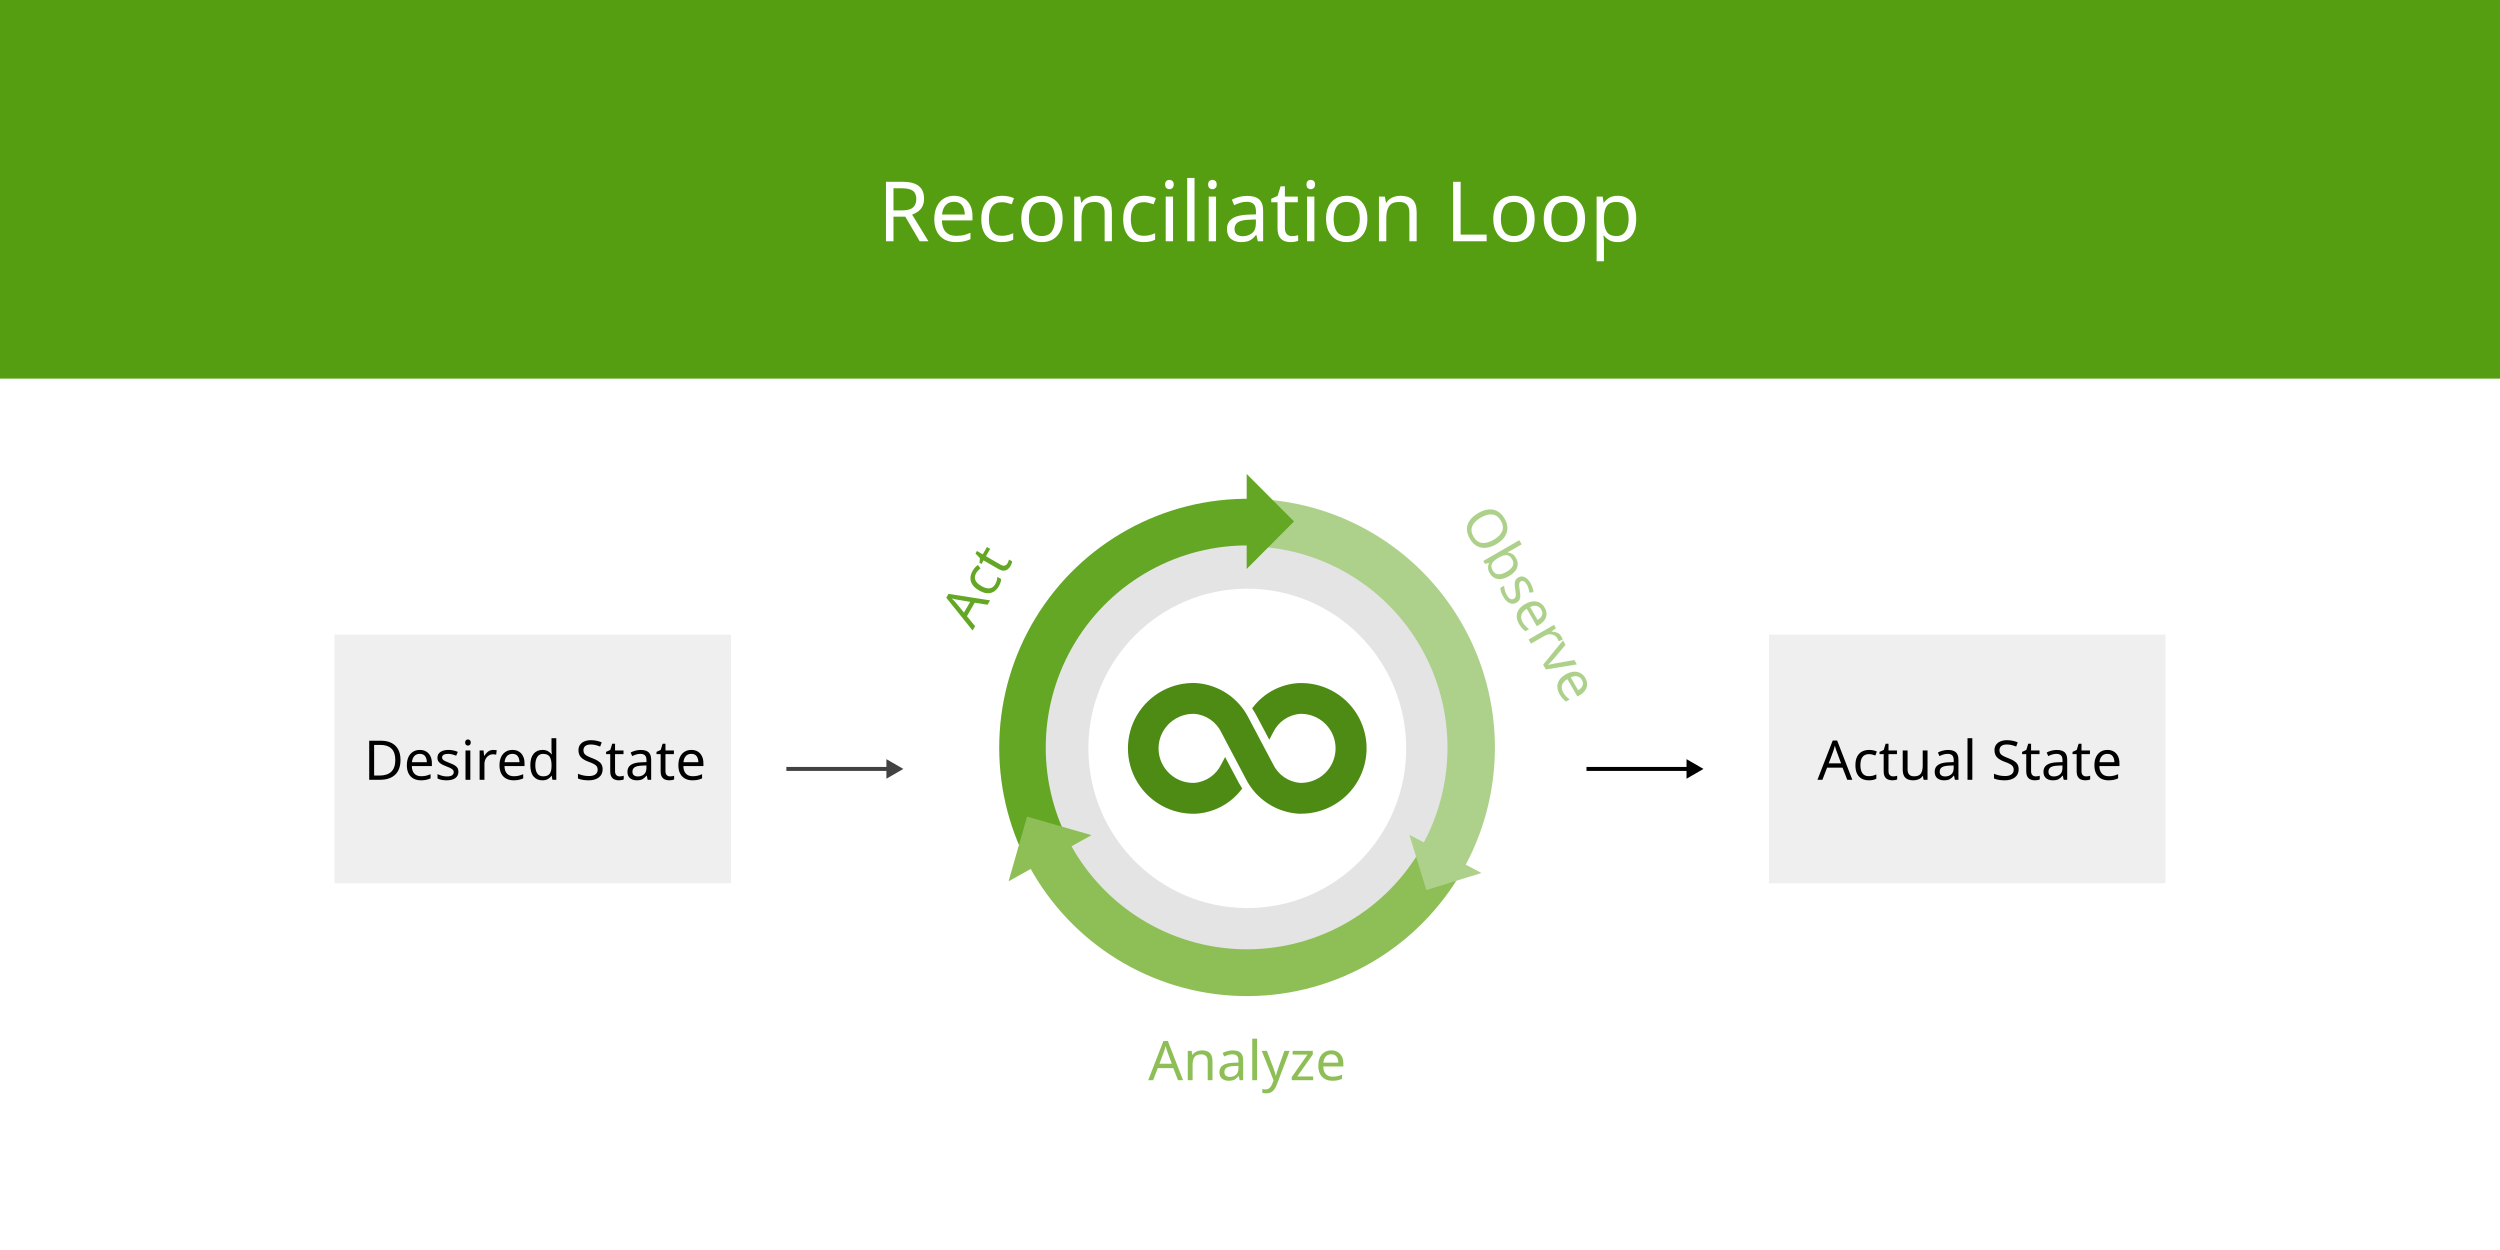
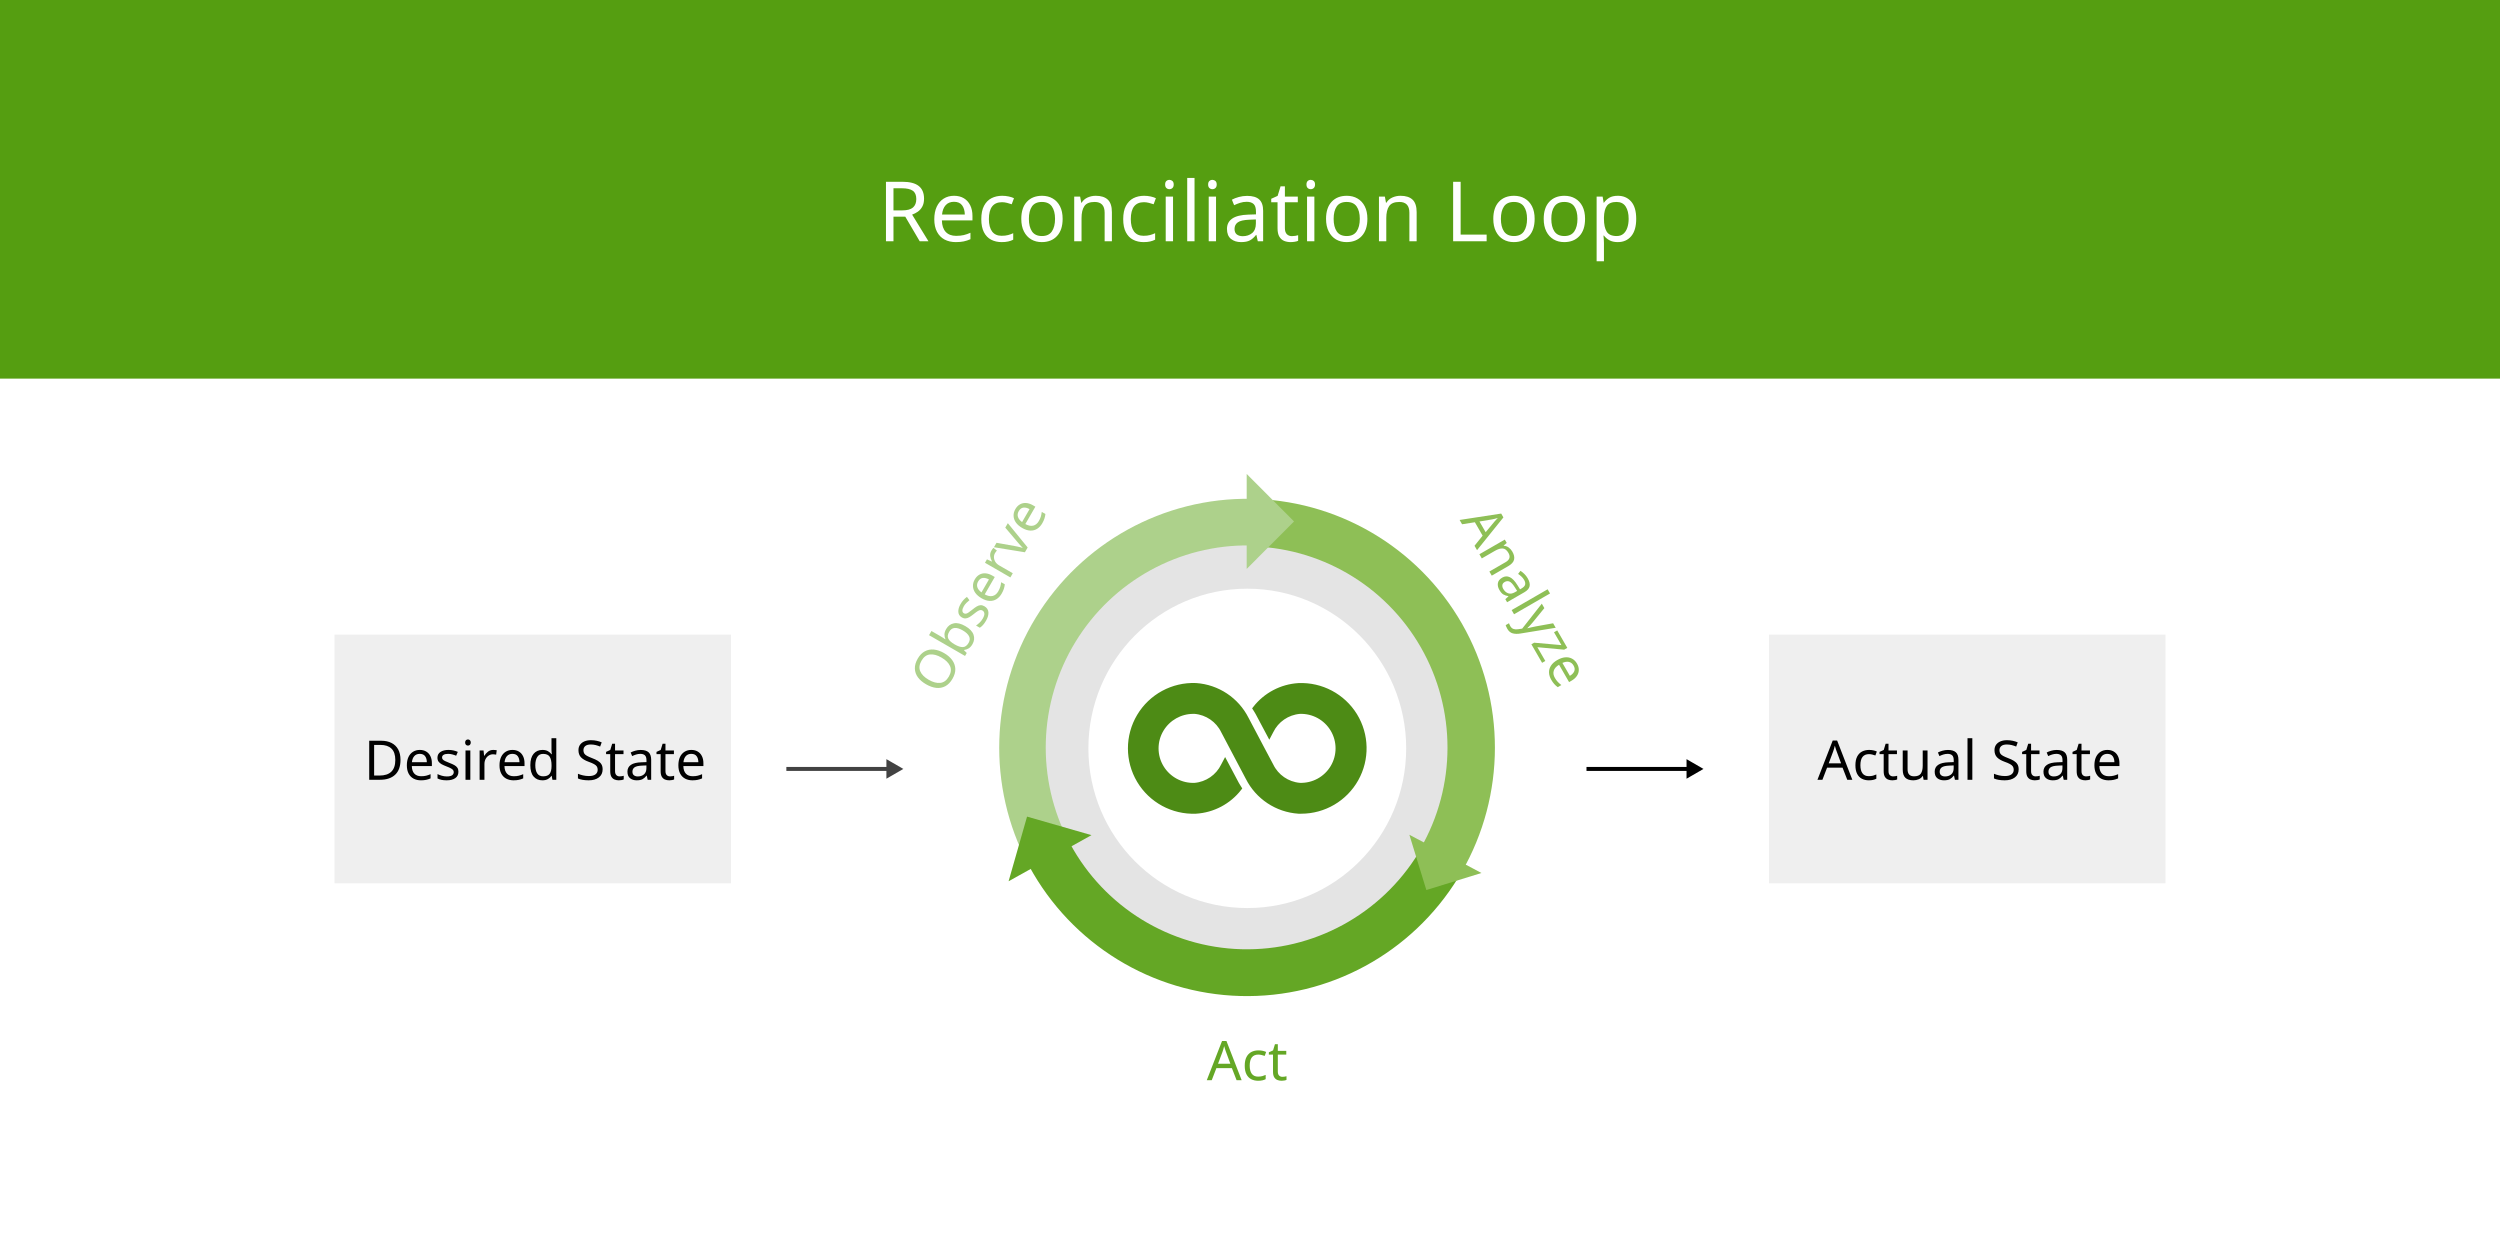
<svg xmlns="http://www.w3.org/2000/svg" width="1280" height="640" viewBox="0 0 1280 640" version="1.1" id="svg34">
  <defs id="defs38">
-     <marker style="overflow:visible" id="TriangleOutM" refX="0.0" refY="0.0" orient="auto">
-       <path transform="scale(0.4)" style="fill-rule:evenodd;fill:context-stroke;stroke:context-stroke;stroke-width:1.0pt" d="M 5.77,0.0 L -2.88,5.0 L -2.88,-5.0 L 5.77,0.0 z " id="path4612" />
+     <marker style="overflow:visible" id="TriangleOutM" refX="0" refY="0" orient="auto">
+       <path transform="scale(0.4)" style="fill:context-stroke;fill-rule:evenodd;stroke:context-stroke;stroke-width:1pt" d="M 5.77,0 -2.88,5 V -5 Z" id="path4612" />
    </marker>
    <marker style="overflow:visible" id="marker19882" refX="0" refY="0" orient="auto">
      <path transform="scale(0.2)" style="fill:context-stroke;fill-rule:evenodd;stroke:context-stroke;stroke-width:1pt" d="M -5,-5 V 5 H 5 V -5 Z" id="path19880" />
    </marker>
    <marker style="overflow:visible" id="marker19882-6" refX="0" refY="0" orient="auto">
      <path transform="scale(0.2)" style="fill:context-stroke;fill-rule:evenodd;stroke:context-stroke;stroke-width:1pt" d="M -5,-5 V 5 H 5 V -5 Z" id="path19880-0" />
    </marker>
    <marker style="overflow:visible" id="marker19882-2" refX="0" refY="0" orient="auto">
      <path transform="scale(0.2)" style="fill:context-stroke;fill-rule:evenodd;stroke:context-stroke;stroke-width:1pt" d="M -5,-5 V 5 H 5 V -5 Z" id="path19880-6" />
    </marker>
    <marker style="overflow:visible" id="marker19882-8" refX="0" refY="0" orient="auto">
      <path transform="scale(0.2)" style="fill:context-stroke;fill-rule:evenodd;stroke:context-stroke;stroke-width:1pt" d="M -5,-5 V 5 H 5 V -5 Z" id="path19880-7" />
    </marker>
    <marker style="overflow:visible" id="marker19882-20" refX="0" refY="0" orient="auto">
      <path transform="scale(0.2)" style="fill:context-stroke;fill-rule:evenodd;stroke:context-stroke;stroke-width:1pt" d="M -5,-5 V 5 H 5 V -5 Z" id="path19880-2" />
    </marker>
+     <marker style="overflow:visible" id="TriangleOutM-3" refX="0" refY="0" orient="auto">
+       <path transform="scale(0.4)" style="fill:context-stroke;fill-rule:evenodd;stroke:context-stroke;stroke-width:1pt" d="M 5.77,0 -2.88,5 V -5 Z" id="path4612-6" />
+     </marker>
  </defs>
  <rect style="fill:#ffffff;fill-opacity:1;stroke-width:1.174;stroke-opacity:0" id="rect63916-3" width="1280" height="640" x="-4.4726563e-05" y="-3.0273436e-06" />
  <rect style="fill:#559e11;fill-opacity:1;stroke-width:0.646;stroke-opacity:0" id="rect64126-6" width="1280" height="193.855" x="0" y="-3.0273436e-06" />
  <text xml:space="preserve" style="font-style:normal;font-weight:normal;font-size:42.667px;line-height:1.25;font-family:sans-serif;fill:#ffffff;fill-opacity:1;stroke:none;stroke-width:1.996" x="449.472" y="123.536" id="text7142-2-2-7">
    <tspan id="tspan7140-9-0-5" x="449.472" y="123.536" style="font-style:normal;font-variant:normal;font-weight:normal;font-stretch:normal;font-size:42.667px;font-family:Ubuntu;-inkscape-font-specification:Ubuntu;fill:#ffffff;stroke-width:1.996">Reconciliation Loop</tspan>
  </text>
  <path fill="#000000" fill-opacity="0" d="m 119.425,755.81 h 863.213 v 284.535 h -863.213 z" fill-rule="evenodd" id="path22" />
  <g id="g104792" transform="translate(2.0273437e-5)">
    <path fill="#efefef" d="M 171.278,324.925 H 374.264 V 452.258 H 171.278 Z" fill-rule="evenodd" id="path36" style="stroke-width:1.308" />
    <path fill="#efefef" d="M 905.736,324.925 H 1108.722 V 452.258 H 905.736 Z" fill-rule="evenodd" id="path42" style="stroke-width:1.308" />
    <path fill="#000000" fill-opacity="0.108" d="m 518.731,383.167 v 0 c 0,-66.429 53.672,-120.28 119.879,-120.28 v 0 c 31.794,0 62.286,12.672 84.767,35.229 22.482,22.557 35.112,53.151 35.112,85.051 v 0 c 0,66.429 -53.672,120.28 -119.879,120.28 v 0 c -66.207,0 -119.879,-53.851 -119.879,-120.28 z m 38.522,0 v 0 c 0,45.154 36.425,81.758 81.357,81.758 44.932,0 81.357,-36.604 81.357,-81.758 0,-45.154 -36.425,-81.758 -81.357,-81.758 v 0 c -44.932,0 -81.357,36.604 -81.357,81.758 z" fill-rule="evenodd" id="path60" style="stroke-width:1.308" />
    <path fill="#000000" fill-opacity="0" d="m 765.175,222.781 76.852,118.277 -53.207,34.52 -76.852,-118.277 z" fill-rule="evenodd" id="path62" style="stroke-width:1.308" />
    <path fill="#000000" fill-opacity="0" d="m 549.418,358.033 h 178.282 v 75.83 H 549.418 Z" fill-rule="evenodd" id="path68" style="stroke-width:1.308" />
-     <g id="g9c76c2a153_3_522.2" transform="matrix(1.307531,0,0,1.307531,12.38524,-108.5105)" style="fill:#add18b;fill-opacity:1">
-       <path fill="#307bf3" d="m 479.113,278.302 v 0 c 34.644,0.121 66.601,18.747 83.867,48.882 17.267,30.135 17.229,67.216 -0.1,97.315 l -16.084,-9.322 v 0 c 14.021,-24.355 14.056,-54.356 0.091,-78.734 -13.965,-24.378 -39.815,-39.44 -67.838,-39.528 z" fill-rule="evenodd" id="path93" style="fill:#add18b;fill-opacity:1" />
+     <g id="g9c76c2a153_3_522.2" transform="matrix(1.307531,0,0,1.307531,12.38524,-108.5105)" style="fill:#8ebf56;fill-opacity:1">
+       <path fill="#307bf3" d="m 479.113,278.302 v 0 c 34.644,0.121 66.601,18.747 83.867,48.882 17.267,30.135 17.229,67.216 -0.1,97.315 l -16.084,-9.322 v 0 c 14.021,-24.355 14.056,-54.356 0.091,-78.734 -13.965,-24.378 -39.815,-39.44 -67.838,-39.528 z" fill-rule="evenodd" id="path93" style="fill:#8ebf56;fill-opacity:1" />
    </g>
-     <g id="g9c76c2a153_3_522.3" transform="matrix(1.307531,0,0,1.307531,12.38524,-108.5105)" style="fill:#64a725;fill-opacity:1">
-       <path fill="#0944a1" d="m 480.451,278.313 v 0 c -34.328,-0.54 -66.391,17.143 -84.333,46.512 -17.942,29.369 -19.098,66.06 -3.04,96.508 l 16.107,-8.552 v 0 c -13.052,-24.746 -12.117,-54.565 2.46,-78.429 14.576,-23.864 40.628,-38.228 68.521,-37.78 z" fill-rule="evenodd" id="path115" style="fill:#64a725;fill-opacity:1" />
+     <g id="g9c76c2a153_3_522.3" transform="matrix(1.307531,0,0,1.307531,12.38524,-108.5105)" style="fill:#add18b;fill-opacity:1">
+       <path fill="#0944a1" d="m 480.451,278.313 v 0 c -34.328,-0.54 -66.391,17.143 -84.333,46.512 -17.942,29.369 -19.098,66.06 -3.04,96.508 l 16.107,-8.552 v 0 c -13.052,-24.746 -12.117,-54.565 2.46,-78.429 14.576,-23.864 40.628,-38.228 68.521,-37.78 z" fill-rule="evenodd" id="path115" style="fill:#add18b;fill-opacity:1" />
    </g>
-     <path fill="#0944a1" d="m 662.542,266.982 -24.239,24.32 v -48.64 z" fill-rule="evenodd" id="path118" style="fill:#64a725;fill-opacity:1;stroke-width:1.308" />
-     <g id="g9c76c2a153_3_522.4" transform="matrix(1.307531,0,0,1.307531,12.38524,-108.5105)" style="fill:#8ebf56;fill-opacity:1">
-       <path fill="#0d5ddf" d="m 393.554,422.207 v 0 c 16.566,30.52 48.081,49.876 82.705,50.796 34.625,0.92 67.116,-16.735 85.269,-46.332 l -15.572,-9.615 v 0 c -14.741,24.036 -41.123,38.376 -69.233,37.631 -28.11,-0.745 -53.691,-16.461 -67.132,-41.244 z" fill-rule="evenodd" id="path139" style="fill:#8ebf56;fill-opacity:1" />
+     <path fill="#0944a1" d="m 662.542,266.982 -24.239,24.32 v -48.64 z" fill-rule="evenodd" id="path118" style="fill:#add18b;fill-opacity:1;stroke-width:1.308" />
+     <g id="g9c76c2a153_3_522.4" transform="matrix(1.307531,0,0,1.307531,12.38524,-108.5105)" style="fill:#64a725;fill-opacity:1">
+       <path fill="#0d5ddf" d="m 393.554,422.207 v 0 c 16.566,30.52 48.081,49.876 82.705,50.796 34.625,0.92 67.116,-16.735 85.269,-46.332 l -15.572,-9.615 v 0 c -14.741,24.036 -41.123,38.376 -69.233,37.631 -28.11,-0.745 -53.691,-16.461 -67.132,-41.244 z" fill-rule="evenodd" id="path139" style="fill:#64a725;fill-opacity:1" />
    </g>
-     <path fill="#307bf3" d="m 730.291,455.695 -8.693,-28.298 36.897,19.576 z" fill-rule="evenodd" id="path142" style="fill:#add18b;fill-opacity:1;stroke-width:1.308" />
-     <path fill="#0d5ddf" d="m 525.852,418.105 32.989,9.489 -42.447,23.61 z" fill-rule="evenodd" id="path144" style="fill:#8ebf56;fill-opacity:1;stroke-width:1.308" />
+     <path fill="#307bf3" d="m 730.291,455.695 -8.693,-28.298 36.897,19.576 z" fill-rule="evenodd" id="path142" style="fill:#8ebf56;fill-opacity:1;stroke-width:1.308" />
+     <path fill="#0d5ddf" d="m 525.852,418.105 32.989,9.489 -42.447,23.61 z" fill-rule="evenodd" id="path144" style="fill:#64a725;fill-opacity:1;stroke-width:1.308" />
    <path fill="#000000" fill-opacity="0" d="m 435.349,344.408 70.565,-122.141 54.935,31.707 -70.565,122.141 z" fill-rule="evenodd" id="path146" style="stroke-width:1.308" />
    <path fill="#000000" fill-opacity="0" d="m 566.938,510.54 h 141.131 v 31.565 H 566.938 Z" fill-rule="evenodd" id="path150" style="stroke-width:1.308" />
    <g style="fill:#4d8b15;fill-opacity:1;stroke:#4d8b15;stroke-width:0.378;stroke-miterlimit:4;stroke-dasharray:none;stroke-opacity:1" id="g4289" transform="matrix(6.65042,0,0,6.65042,558.7628,303.3624)">
      <path d="m 20.288,9.463 a 4.856,4.856 0 0 0 -4.336,-2.3 4.586,4.586 0 0 0 -3.343,1.767 c 0.071,0.116 0.148,0.226 0.212,0.347 l 0.879,1.652 0.134,-0.254 a 2.71,2.71 0 0 1 2.206,-1.519 2.845,2.845 0 1 1 0,5.686 2.708,2.708 0 0 1 -2.205,-1.518 L 13.131,12 11.938,9.74 a 4.709,4.709 0 0 0 -3.89,-2.581 4.845,4.845 0 1 0 0,9.682 4.586,4.586 0 0 0 3.343,-1.767 C 11.32,14.958 11.243,14.848 11.179,14.727 L 10.3,13.071 10.166,13.325 a 2.71,2.71 0 0 1 -2.206,1.519 2.855,2.855 0 0 1 -2.559,-1.369 2.825,2.825 0 0 1 0,-2.946 2.862,2.862 0 0 1 2.442,-1.374 h 0.121 a 2.708,2.708 0 0 1 2.205,1.518 l 0.7,1.327 1.193,2.26 a 4.709,4.709 0 0 0 3.89,2.581 h 0.209 a 4.846,4.846 0 0 0 4.127,-7.378 z" id="path4280" style="fill:#4d8b15;fill-opacity:1;stroke:#4d8b15;stroke-width:0.378;stroke-miterlimit:4;stroke-dasharray:none;stroke-opacity:1" />
    </g>
    <text xml:space="preserve" style="font-style:normal;font-weight:normal;font-size:28px;line-height:1.25;font-family:sans-serif;fill:#000000;fill-opacity:1;stroke:none;stroke-width:0.691" x="930.537" y="399.245" id="text63131">
      <tspan id="tspan63129" x="930.537" y="399.245" style="font-style:normal;font-variant:normal;font-weight:normal;font-stretch:normal;font-size:28px;font-family:Ubuntu;-inkscape-font-specification:Ubuntu;stroke-width:0.691">Actual State</tspan>
    </text>
-     <text xml:space="preserve" style="font-style:normal;font-weight:normal;font-size:28px;line-height:1.25;font-family:sans-serif;fill:#8ebf56;fill-opacity:1;stroke:none;stroke-width:0.691" x="587.866" y="553.074" id="text63131-3">
-       <tspan id="tspan63129-6" x="587.866" y="553.074" style="font-style:normal;font-variant:normal;font-weight:normal;font-stretch:normal;font-size:28px;font-family:Ubuntu;-inkscape-font-specification:Ubuntu;fill:#8ebf56;fill-opacity:1;stroke-width:0.691">Analyze</tspan>
+     <text xml:space="preserve" style="font-style:normal;font-weight:normal;font-size:28px;line-height:1.25;font-family:sans-serif;fill:#64a725;fill-opacity:1;stroke:none;stroke-width:0.691" x="617.866" y="553.074" id="text63131-3">
+       <tspan id="tspan63129-6" x="617.866" y="553.074" style="font-style:normal;font-variant:normal;font-weight:normal;font-stretch:normal;font-size:28px;font-family:Ubuntu;-inkscape-font-specification:Ubuntu;fill:#64a725;fill-opacity:1;stroke-width:0.691">Act</tspan>
    </text>
    <text xml:space="preserve" style="font-style:normal;font-weight:normal;font-size:28px;line-height:1.25;font-family:sans-serif;fill:#000000;fill-opacity:1;stroke:none;stroke-width:0.691" x="186.321" y="399.245" id="text71492">
      <tspan id="tspan71490" x="186.321" y="399.245" style="font-style:normal;font-variant:normal;font-weight:normal;font-stretch:normal;font-size:28px;font-family:Ubuntu;-inkscape-font-specification:Ubuntu;stroke-width:0.691">Desired State</tspan>
    </text>
-     <text xml:space="preserve" style="font-style:normal;font-weight:normal;font-size:28px;line-height:1.25;font-family:sans-serif;fill:#64a725;fill-opacity:1;stroke:none;stroke-width:0.691" x="-30.602" y="592.683" id="text79939" transform="rotate(-60)">
-       <tspan id="tspan79937" x="-30.602" y="592.683" style="font-style:normal;font-variant:normal;font-weight:normal;font-stretch:normal;font-size:28px;font-family:Ubuntu;-inkscape-font-specification:Ubuntu;fill:#64a725;fill-opacity:1;stroke-width:0.691">Act</tspan>
+     <text xml:space="preserve" style="font-style:normal;font-weight:normal;font-size:28px;line-height:1.25;font-family:sans-serif;fill:#add18b;fill-opacity:1;stroke:none;stroke-width:0.691" x="-68.047" y="595.827" id="text79939" transform="rotate(-60)">
+       <tspan id="tspan79937" x="-68.047" y="595.827" style="font-style:normal;font-variant:normal;font-weight:normal;font-stretch:normal;font-size:28px;font-family:Ubuntu;-inkscape-font-specification:Ubuntu;fill:#add18b;fill-opacity:1;stroke-width:0.691">Observe</tspan>
    </text>
-     <text xml:space="preserve" style="font-style:normal;font-weight:normal;font-size:28px;line-height:1.25;font-family:sans-serif;fill:#add18b;fill-opacity:1;stroke:none;stroke-width:0.691" x="604.211" y="-514.088" id="text88527" transform="rotate(60)">
-       <tspan id="tspan88525" x="604.211" y="-514.088" style="font-style:normal;font-variant:normal;font-weight:normal;font-stretch:normal;font-size:28px;font-family:Ubuntu;-inkscape-font-specification:Ubuntu;fill:#add18b;fill-opacity:1;stroke-width:0.691">Observe</tspan>
+     <text xml:space="preserve" style="font-style:normal;font-weight:normal;font-size:28px;line-height:1.25;font-family:sans-serif;fill:#8ebf56;fill-opacity:1;stroke:none;stroke-width:0.691" x="604.211" y="-514.088" id="text88527" transform="rotate(60)">
+       <tspan id="tspan88525" x="604.211" y="-514.088" style="font-style:normal;font-variant:normal;font-weight:normal;font-stretch:normal;font-size:28px;font-family:Ubuntu;-inkscape-font-specification:Ubuntu;fill:#8ebf56;fill-opacity:1;stroke-width:0.691">Analyze</tspan>
    </text>
    <path style="fill:none;stroke:#424242;stroke-width:2.036;stroke-linecap:butt;stroke-linejoin:miter;stroke-miterlimit:4;stroke-dasharray:none;stroke-opacity:1;marker-end:url(#TriangleOutM)" d="m 402.615,393.693 h 54.109" id="path242" />
    <path style="fill:none;stroke:#000000;stroke-width:2.036;stroke-linecap:butt;stroke-linejoin:miter;stroke-miterlimit:4;stroke-dasharray:none;stroke-opacity:1;marker-end:url(#TriangleOutM)" d="m 812.284,393.693 h 54.109" id="path5007" />
  </g>
</svg>
